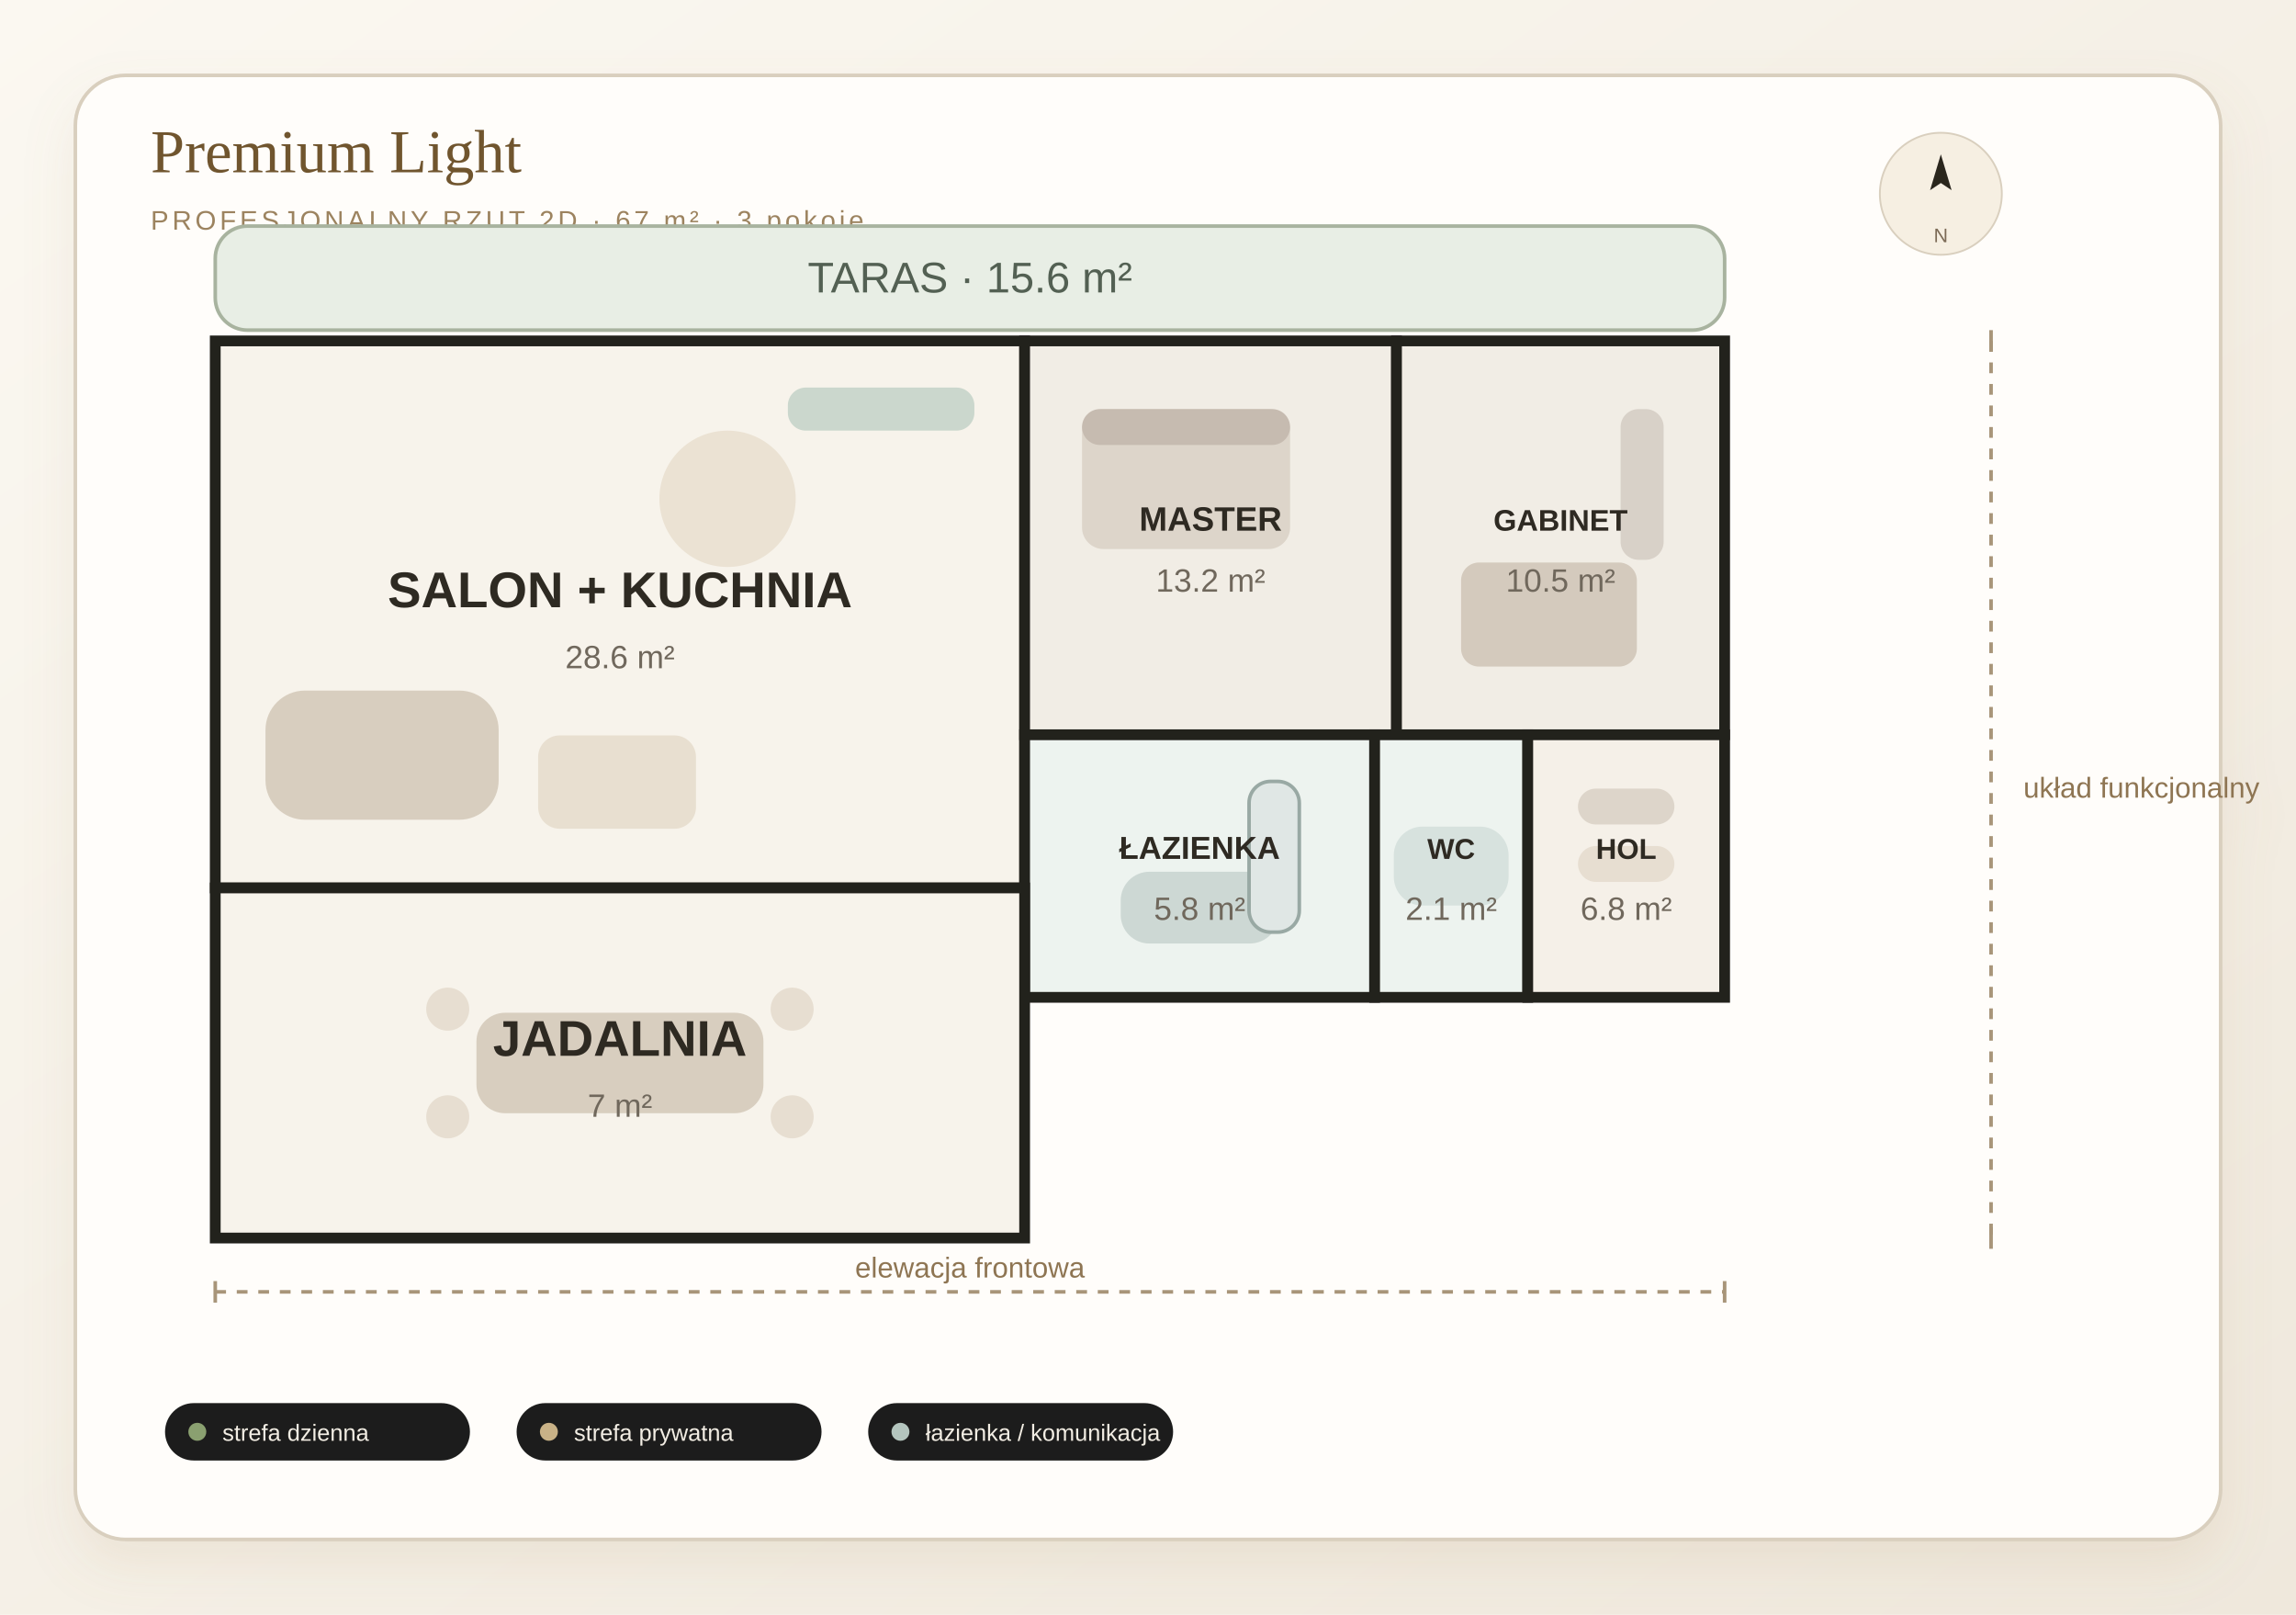
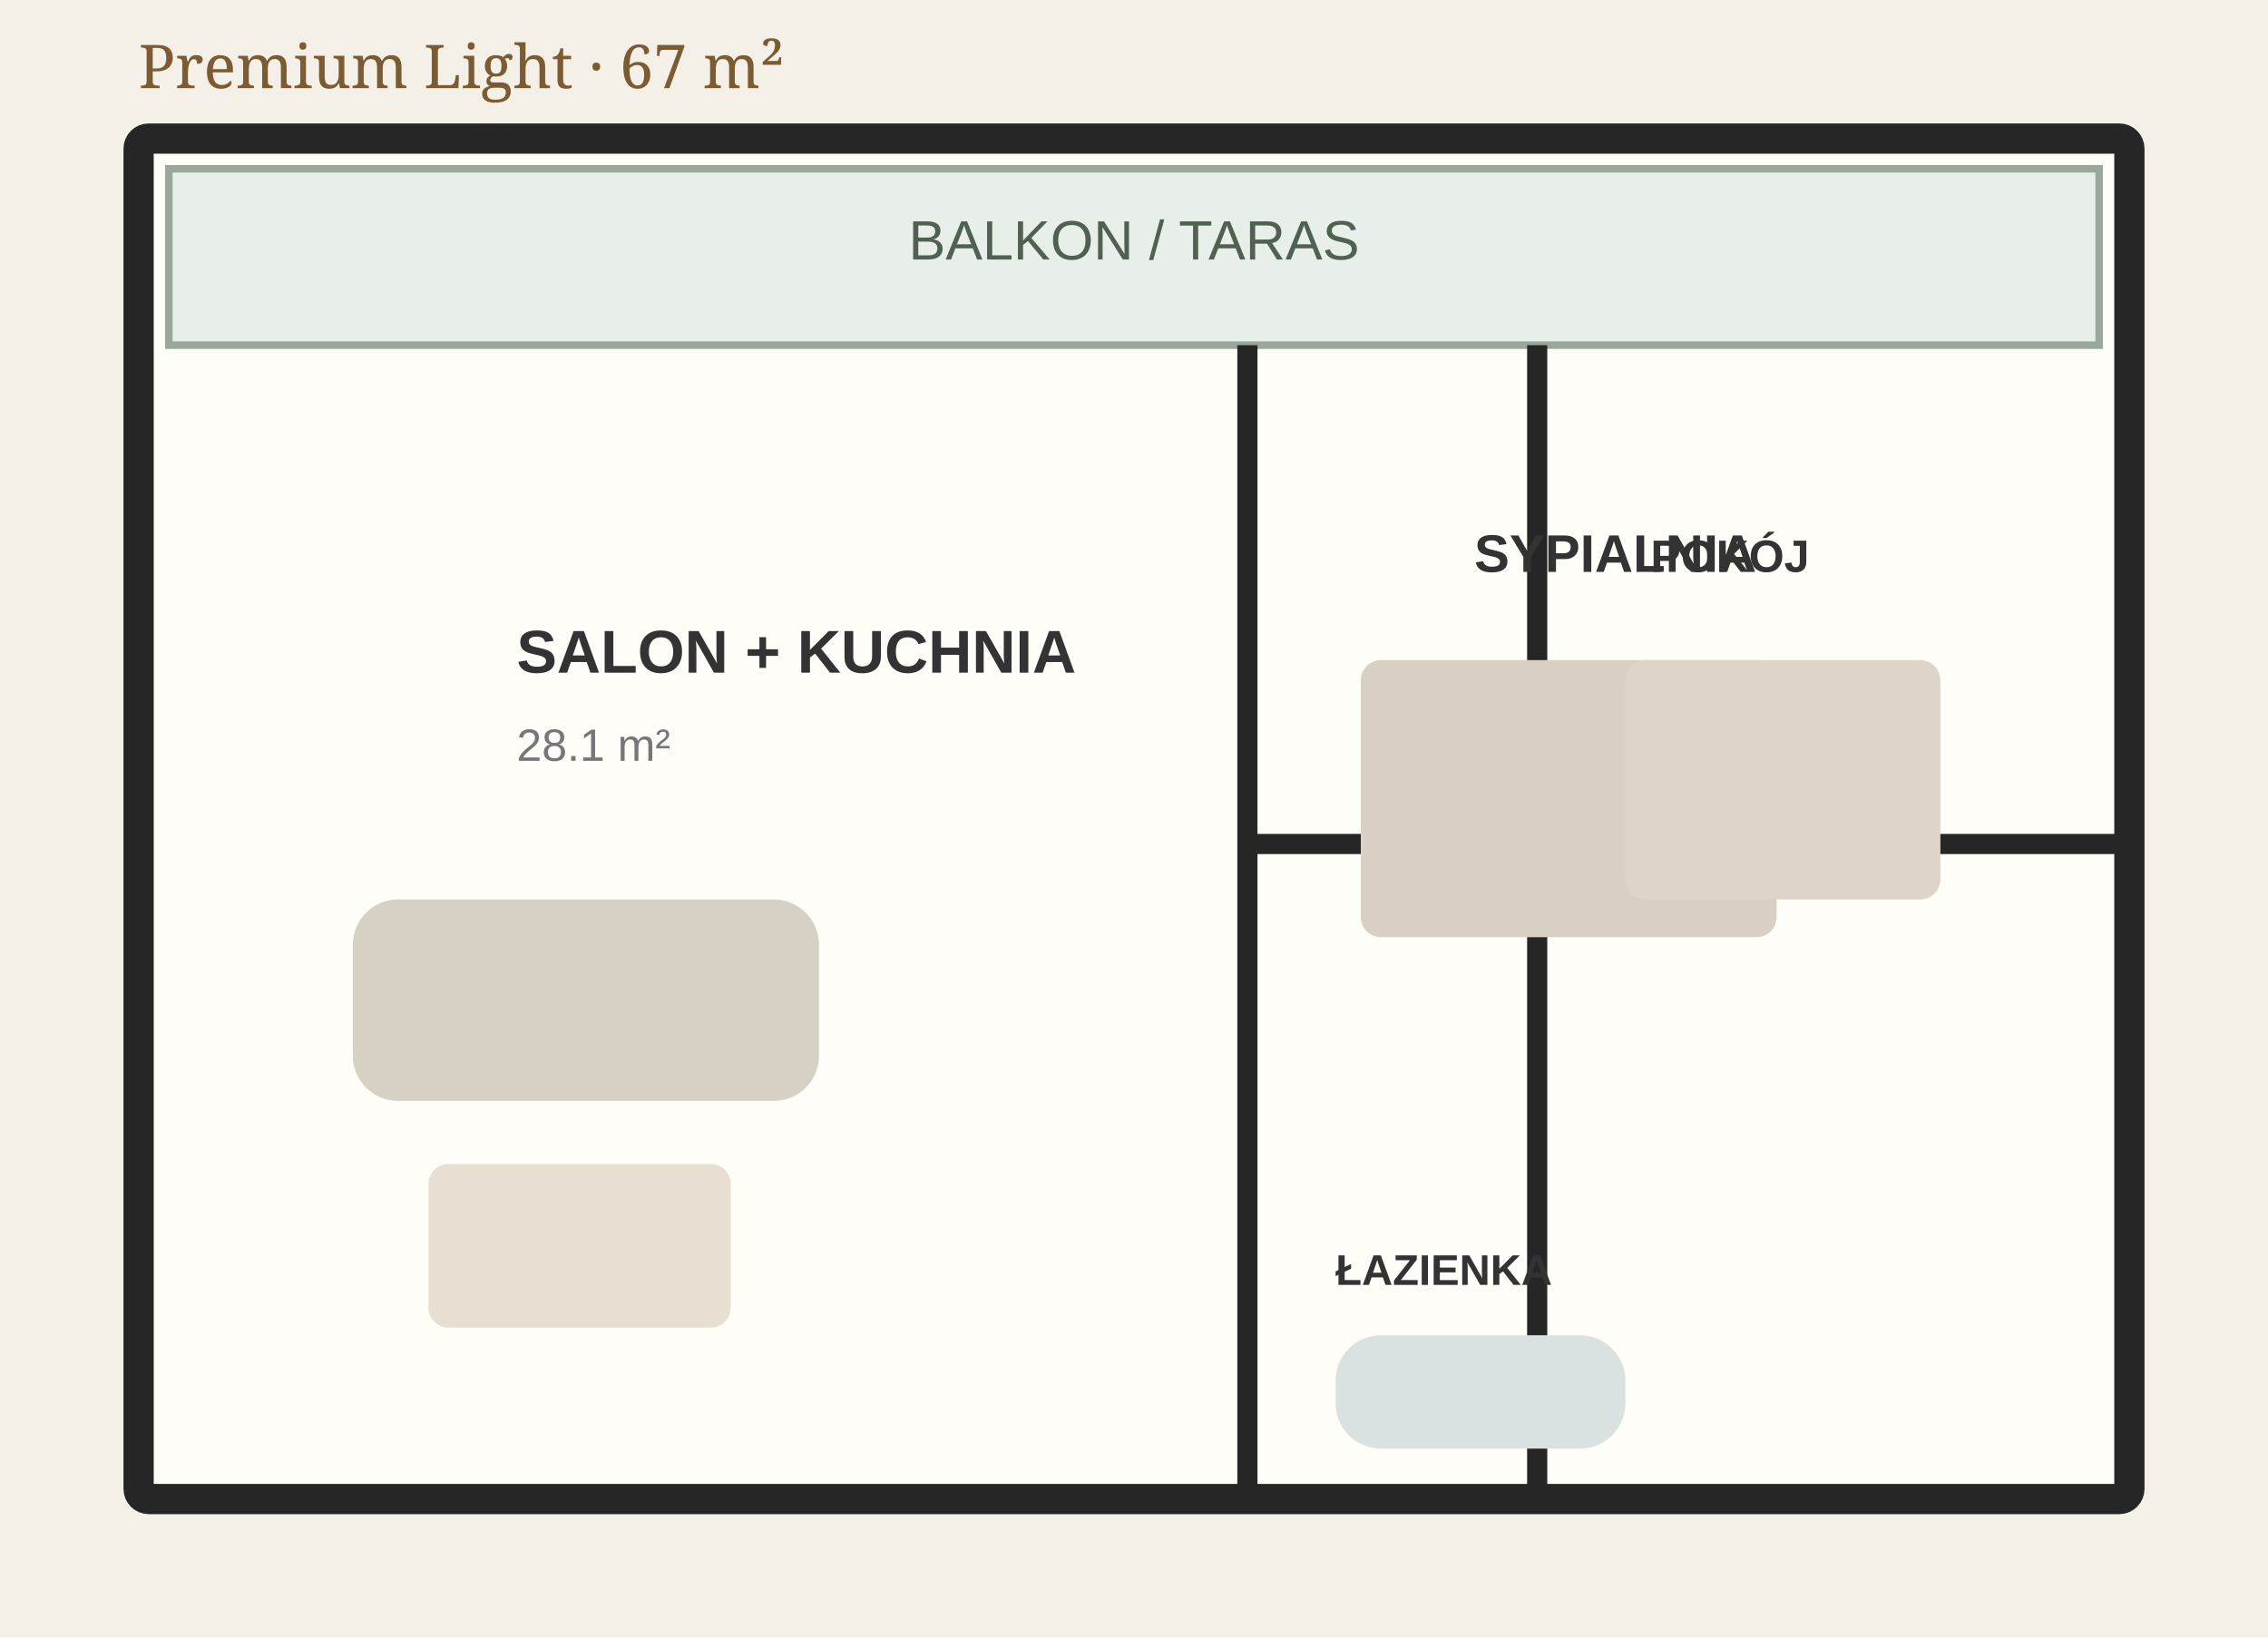
- <svg xmlns="http://www.w3.org/2000/svg" viewBox="0 0 1280 900">
-   <defs>
-     <filter id="softShadow" x="-20%" y="-20%" width="140%" height="140%">
-       <feDropShadow dx="0" dy="14" stdDeviation="14" flood-color="#b59b74" flood-opacity="0.14" />
-     </filter>
-     <linearGradient id="paper" x1="0" x2="1" y1="0" y2="1">
-       <stop stop-color="#fbf8f1" />
-       <stop offset="1" stop-color="#efe8dc" />
-     </linearGradient>
-   </defs>
-   <rect width="100%" height="100%" fill="url(#paper)" />
-   <g filter="url(#softShadow)">
-     <rect x="42" y="42" width="1196" height="816" rx="28" fill="#fffdfa" stroke="#d9cfbe" stroke-width="2" />
-     <text x="84" y="96" font-family="Georgia, 'Times New Roman', serif" font-size="34" fill="#70552f">Premium Light</text>
-     <text x="84" y="128" font-family="Arial, Helvetica, sans-serif" font-size="15" letter-spacing="2" fill="#9c835f">PROFESJONALNY RZUT 2D · 67 m² · 3 pokoje</text>
-     <g transform="translate(1048 74)">
-       <circle cx="34" cy="34" r="34" fill="#f6efe2" stroke="#d9cfbe" />
-       <path d="M34 12 L40 32 L34 28 L28 32 Z" fill="#29251f" />
-       <text x="34" y="61" text-anchor="middle" font-family="Arial, Helvetica, sans-serif" font-size="11" fill="#7b6a56">N</text>
-     </g>
-     <rect x="120" y="126" width="841.463" height="58" rx="18" fill="#e8eee5" stroke="#a8b39f" stroke-width="2" />
-     <text x="540.732" y="163" text-anchor="middle" font-family="Arial, Helvetica, sans-serif" font-size="24" font-weight="500" fill="#536153">TARAS · 15.6 m²</text>
-     <g>
-       <rect x="120" y="190" width="451.22" height="304.878" fill="#f7f3eb" stroke="#23201c" stroke-width="6" />
-       <rect x="148" y="384.878" width="130" height="72" rx="22" fill="#d8cebf" />
-       <rect x="300" y="409.878" width="88" height="52" rx="12" fill="#e8dfd0" />
-       <circle cx="405.61" cy="278" r="38" fill="#ebe2d3" />
-       <rect x="439.22" y="216" width="104" height="24" rx="10" fill="#cbd7cd" />
-       <text x="345.61" y="338.439" text-anchor="middle" font-family="Arial, Helvetica, sans-serif" font-size="28" font-weight="700" fill="#2f2a24">SALON + KUCHNIA</text>
-       <text x="345.61" y="372.439" text-anchor="middle" font-family="Arial, Helvetica, sans-serif" font-size="18" font-weight="400" fill="#6f675c">28.6 m²</text>
-     </g>
-     <g>
-       <rect x="571.22" y="190" width="207.317" height="219.512" fill="#f1ede5" stroke="#23201c" stroke-width="6" />
-       <rect x="603.22" y="228" width="116" height="78" rx="12" fill="#ddd5ca" />
-       <rect x="603.22" y="228" width="116" height="20" rx="10" fill="#c6bbb0" />
-       <text x="674.878" y="295.756" text-anchor="middle" font-family="Arial, Helvetica, sans-serif" font-size="18.847" font-weight="700" fill="#2f2a24">MASTER</text>
-       <text x="674.878" y="329.756" text-anchor="middle" font-family="Arial, Helvetica, sans-serif" font-size="18" font-weight="400" fill="#6f675c">13.2 m²</text>
-     </g>
-     <g>
-       <rect x="778.537" y="190" width="182.927" height="219.512" fill="#f1ede5" stroke="#23201c" stroke-width="6" />
-       <rect x="814.537" y="313.512" width="98" height="58" rx="10" fill="#d4cabd" />
-       <rect x="903.463" y="228" width="24" height="84" rx="10" fill="#d8d1c8" />
-       <text x="870" y="295.756" text-anchor="middle" font-family="Arial, Helvetica, sans-serif" font-size="16.63" font-weight="700" fill="#2f2a24">GABINET</text>
-       <text x="870" y="329.756" text-anchor="middle" font-family="Arial, Helvetica, sans-serif" font-size="18" font-weight="400" fill="#6f675c">10.5 m²</text>
-     </g>
-     <g>
-       <rect x="571.22" y="409.512" width="195.122" height="146.341" fill="#edf3ef" stroke="#23201c" stroke-width="6" />
-       <rect x="624.78" y="485.854" width="88" height="40" rx="16" fill="#cdd8d4" />
-       <rect x="696.341" y="435.512" width="28" height="84" rx="12" fill="#e0e7e5" stroke="#99a9a4" stroke-width="2" />
-       <text x="668.78" y="478.683" text-anchor="middle" font-family="Arial, Helvetica, sans-serif" font-size="17.738" font-weight="700" fill="#2f2a24">ŁAZIENKA</text>
-       <text x="668.78" y="512.683" text-anchor="middle" font-family="Arial, Helvetica, sans-serif" font-size="18" font-weight="400" fill="#6f675c">5.8 m²</text>
-     </g>
-     <g>
-       <rect x="766.341" y="409.512" width="85.366" height="146.341" fill="#edf3ef" stroke="#23201c" stroke-width="6" />
-       <rect x="777.024" y="460.683" width="64" height="44" rx="16" fill="#d7e2de" />
-       <text x="809.024" y="478.683" text-anchor="middle" font-family="Arial, Helvetica, sans-serif" font-size="16" font-weight="700" fill="#2f2a24">WC</text>
-       <text x="809.024" y="512.683" text-anchor="middle" font-family="Arial, Helvetica, sans-serif" font-size="18" font-weight="400" fill="#6f675c">2.1 m²</text>
-     </g>
-     <g>
-       <rect x="851.707" y="409.512" width="109.756" height="146.341" fill="#f5f0e8" stroke="#23201c" stroke-width="6" />
-       <rect x="879.707" y="439.512" width="53.756" height="20" rx="10" fill="#ddd5ca" />
-       <rect x="879.707" y="471.512" width="53.756" height="20" rx="10" fill="#e7ded1" />
-       <text x="906.585" y="478.683" text-anchor="middle" font-family="Arial, Helvetica, sans-serif" font-size="16" font-weight="700" fill="#2f2a24">HOL</text>
-       <text x="906.585" y="512.683" text-anchor="middle" font-family="Arial, Helvetica, sans-serif" font-size="18" font-weight="400" fill="#6f675c">6.8 m²</text>
-     </g>
-     <g>
-       <rect x="120" y="494.878" width="451.22" height="195.122" fill="#f7f3eb" stroke="#23201c" stroke-width="6" />
-       <rect x="265.61" y="564.439" width="160" height="56" rx="16" fill="#d8cebf" />
-       <circle cx="249.61" cy="562.439" r="12" fill="#e7ded1" />
-       <circle cx="441.61" cy="562.439" r="12" fill="#e7ded1" />
-       <circle cx="249.61" cy="622.439" r="12" fill="#e7ded1" />
-       <circle cx="441.61" cy="622.439" r="12" fill="#e7ded1" />
-       <text x="345.61" y="588.439" text-anchor="middle" font-family="Arial, Helvetica, sans-serif" font-size="28" font-weight="700" fill="#2f2a24">JADALNIA</text>
-       <text x="345.61" y="622.439" text-anchor="middle" font-family="Arial, Helvetica, sans-serif" font-size="18" font-weight="400" fill="#6f675c">7 m²</text>
-     </g>
-     <line x1="120" y1="720" x2="961.463" y2="720" stroke="#a89579" stroke-width="2" stroke-dasharray="6 6" />
-     <line x1="120" y1="714" x2="120" y2="726" stroke="#a89579" stroke-width="2" />
-     <line x1="961.463" y1="714" x2="961.463" y2="726" stroke="#a89579" stroke-width="2" />
-     <text x="540.732" y="712" text-anchor="middle" font-family="Arial, Helvetica, sans-serif" font-size="16" fill="#8e7552">elewacja frontowa</text>
-     <line x1="1110" y1="190" x2="1110" y2="690" stroke="#a89579" stroke-width="2" stroke-dasharray="6 6" />
-     <line x1="1110" y1="184" x2="1110" y2="196" stroke="#a89579" stroke-width="2" />
-     <line x1="1110" y1="684" x2="1110" y2="696" stroke="#a89579" stroke-width="2" />
-     <text x="1128" y="440" dominant-baseline="middle" font-family="Arial, Helvetica, sans-serif" font-size="16" fill="#8e7552">układ funkcjonalny</text>
-     <g transform="translate(92 782)">
-       <rect width="170" height="32" rx="16" fill="#1f1f1d" />
-       <circle cx="18" cy="16" r="5" fill="#8aa070" />
-       <text x="32" y="21" font-family="Arial, Helvetica, sans-serif" font-size="13" fill="#f2ede4">strefa dzienna</text>
-     </g>
-     <g transform="translate(288 782)">
-       <rect width="170" height="32" rx="16" fill="#1f1f1d" />
-       <circle cx="18" cy="16" r="5" fill="#c9b287" />
-       <text x="32" y="21" font-family="Arial, Helvetica, sans-serif" font-size="13" fill="#f2ede4">strefa prywatna</text>
-     </g>
-     <g transform="translate(484 782)">
-       <rect width="170" height="32" rx="16" fill="#1f1f1d" />
-       <circle cx="18" cy="16" r="5" fill="#b4c5be" />
-       <text x="32" y="21" font-family="Arial, Helvetica, sans-serif" font-size="13" fill="#f2ede4">łazienka / komunikacja</text>
-     </g>
-   </g>
+ <svg xmlns="http://www.w3.org/2000/svg" viewBox="0 0 900 650">
+   <rect width="100%" height="100%" fill="#f5f0e7" />
+   <rect x="55" y="55" width="790" height="540" rx="4" fill="#fffdf8" stroke="#262626" stroke-width="12" />
+   <rect x="67" y="67" width="766" height="70" fill="#e7efe8" stroke="#9aa89b" stroke-width="3" />
+   <text x="450.0" y="103" font-family="Arial" font-size="22" fill="#506151" text-anchor="middle">BALKON / TARAS</text>
+   <line x1="495" y1="137" x2="495" y2="595" stroke="#262626" stroke-width="8" />
+   <line x1="610" y1="137" x2="610" y2="595" stroke="#262626" stroke-width="8" />
+   <line x1="495" y1="335" x2="845" y2="335" stroke="#262626" stroke-width="8" />
+   <text x="205" y="267" font-family="Arial" font-weight="700" font-size="24" fill="#333">SALON + KUCHNIA</text>
+   <text x="205" y="302" font-family="Arial" font-size="18" fill="#777">28.1 m²</text>
+   <rect x="140" y="357" width="185" height="80" rx="18" fill="#d7d0c5" />
+   <rect x="170" y="462" width="120" height="65" rx="8" fill="#e7dfd2" />
+   <text x="585" y="227" font-family="Arial" font-weight="700" font-size="21" fill="#333">SYPIALNIA</text>
+   <rect x="540" y="262" width="165" height="110" rx="8" fill="#d8d0c4" />
+   <text x="655" y="227" font-family="Arial" font-weight="700" font-size="18" fill="#333">POKÓJ</text>
+   <rect x="645" y="262" width="125" height="95" rx="8" fill="#ddd5ca" />
+   <text x="530" y="510" font-family="Arial" font-weight="700" font-size="17" fill="#333">ŁAZIENKA</text>
+   <rect x="530" y="530" width="115" height="45" rx="18" fill="#d9e2e0" />
+   <text x="55" y="35" font-family="Georgia" font-size="24" fill="#7b5b32">Premium Light · 67 m²</text>
</svg>
